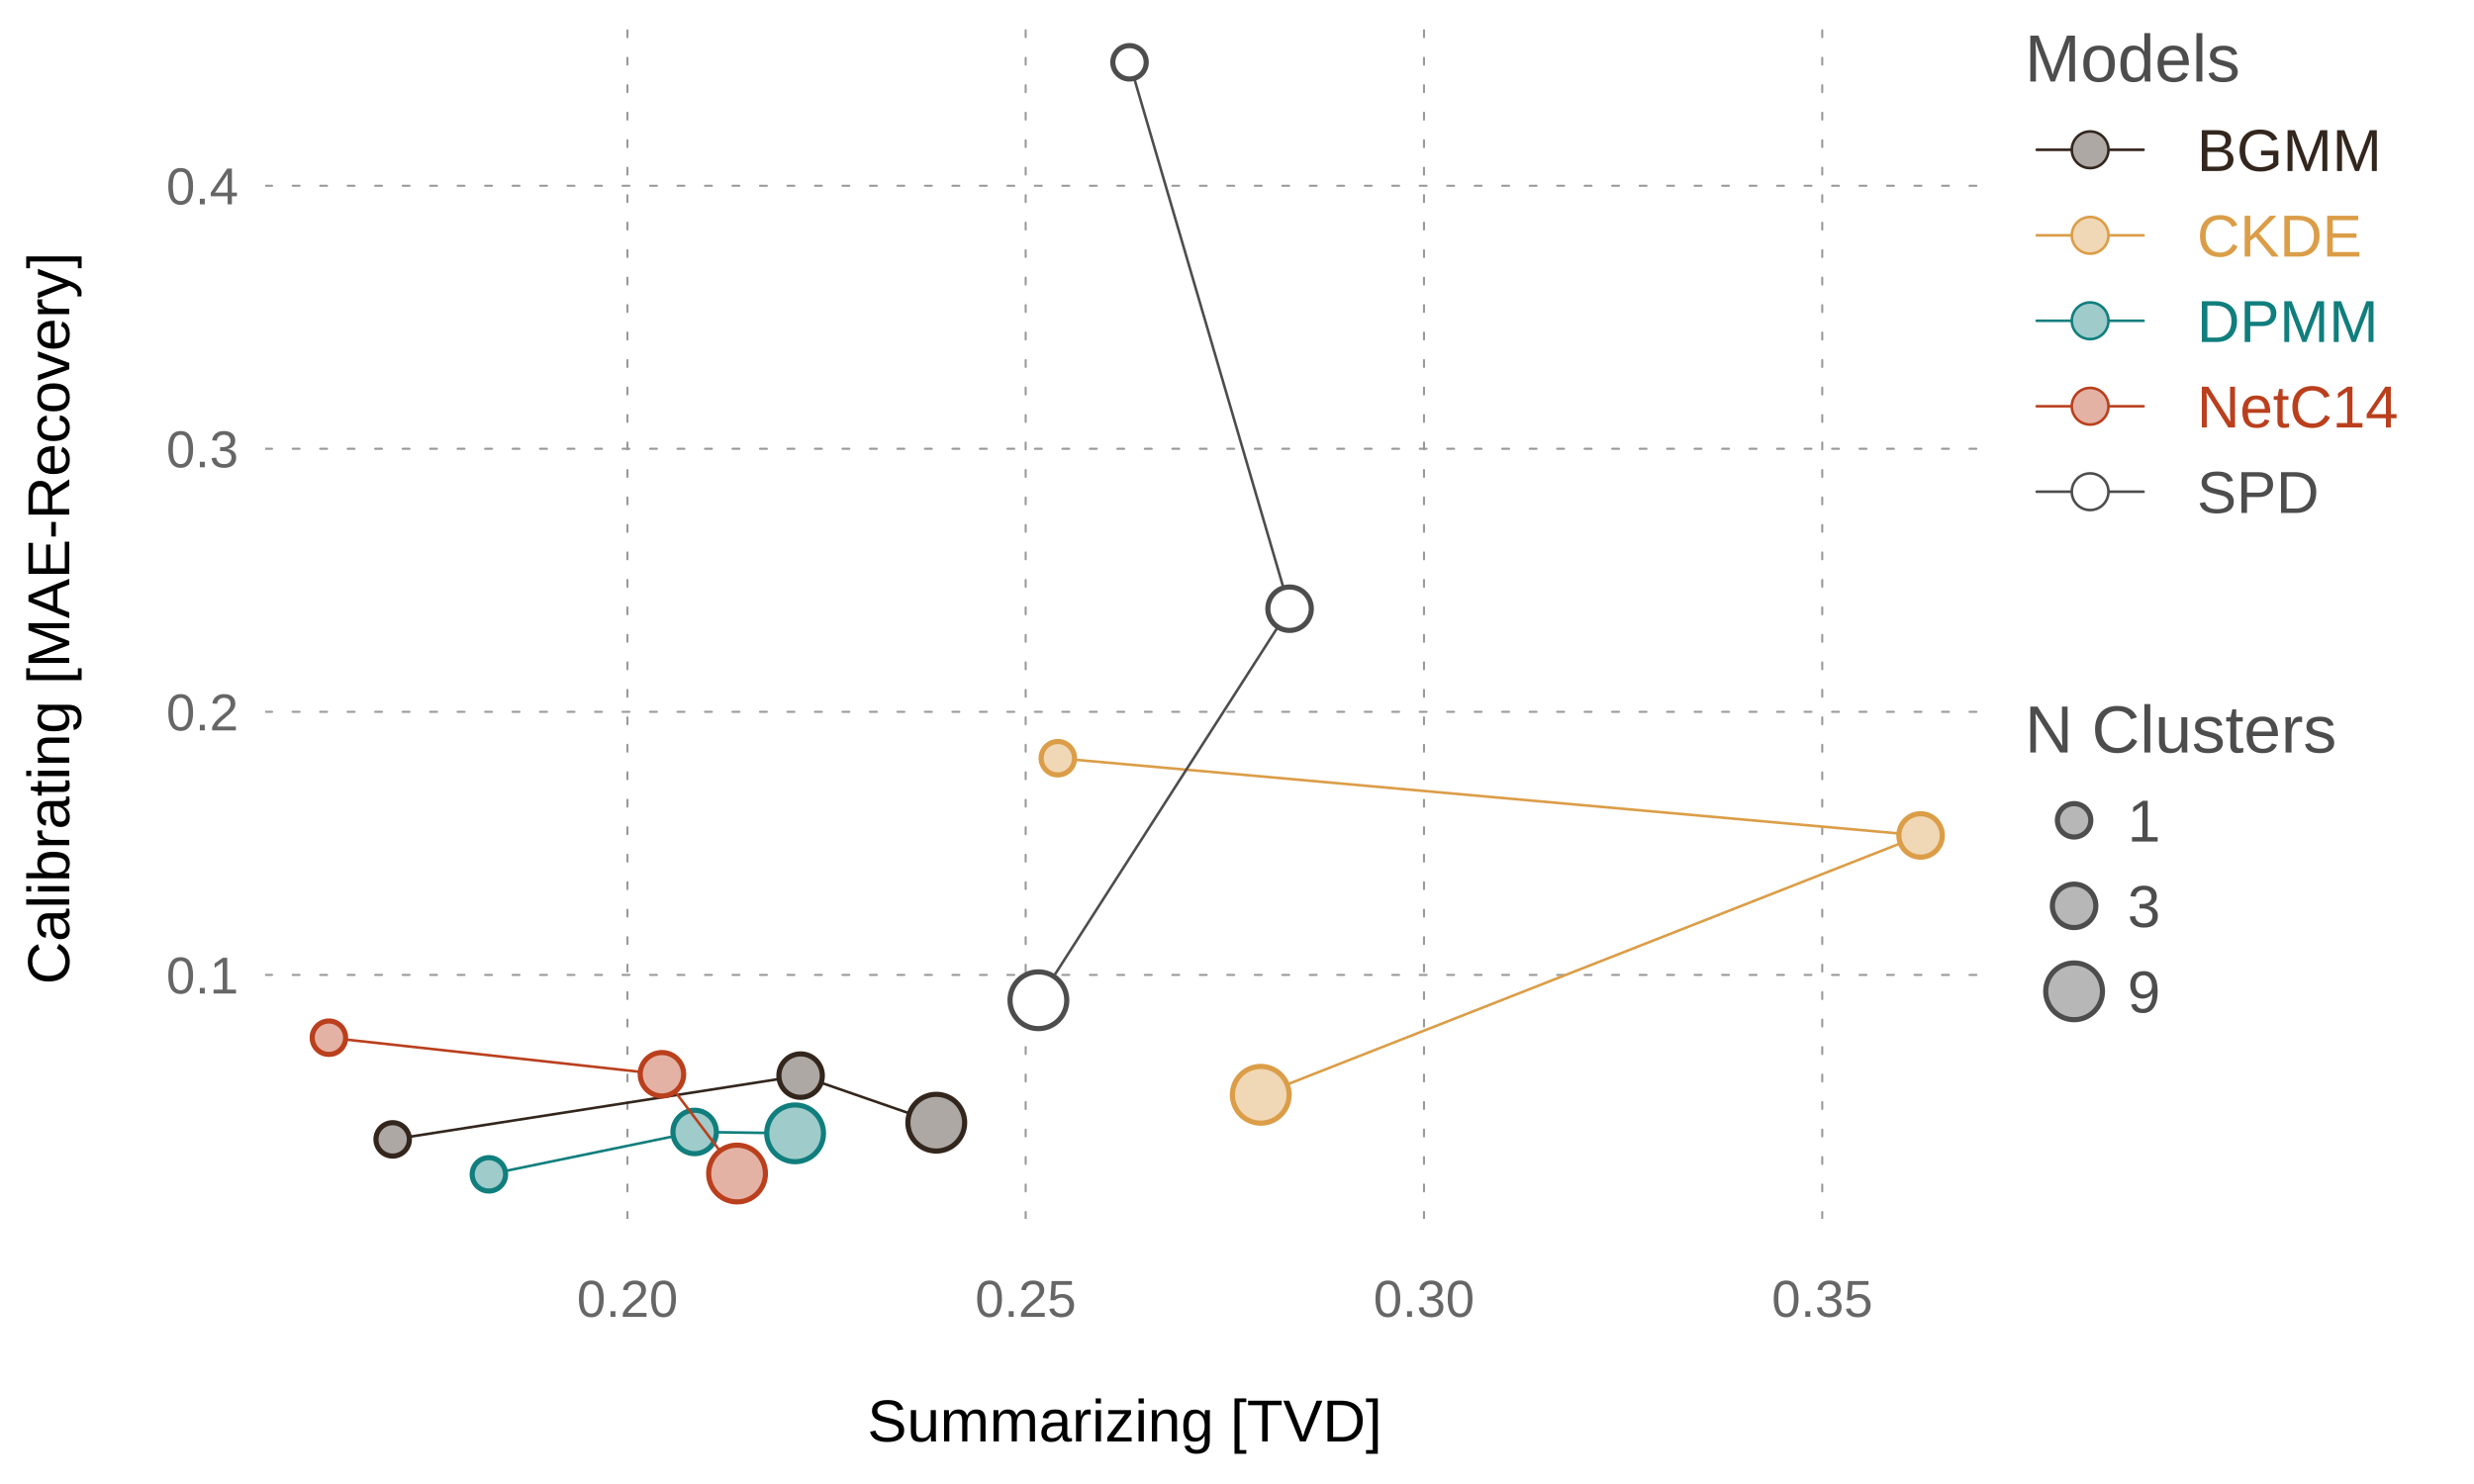
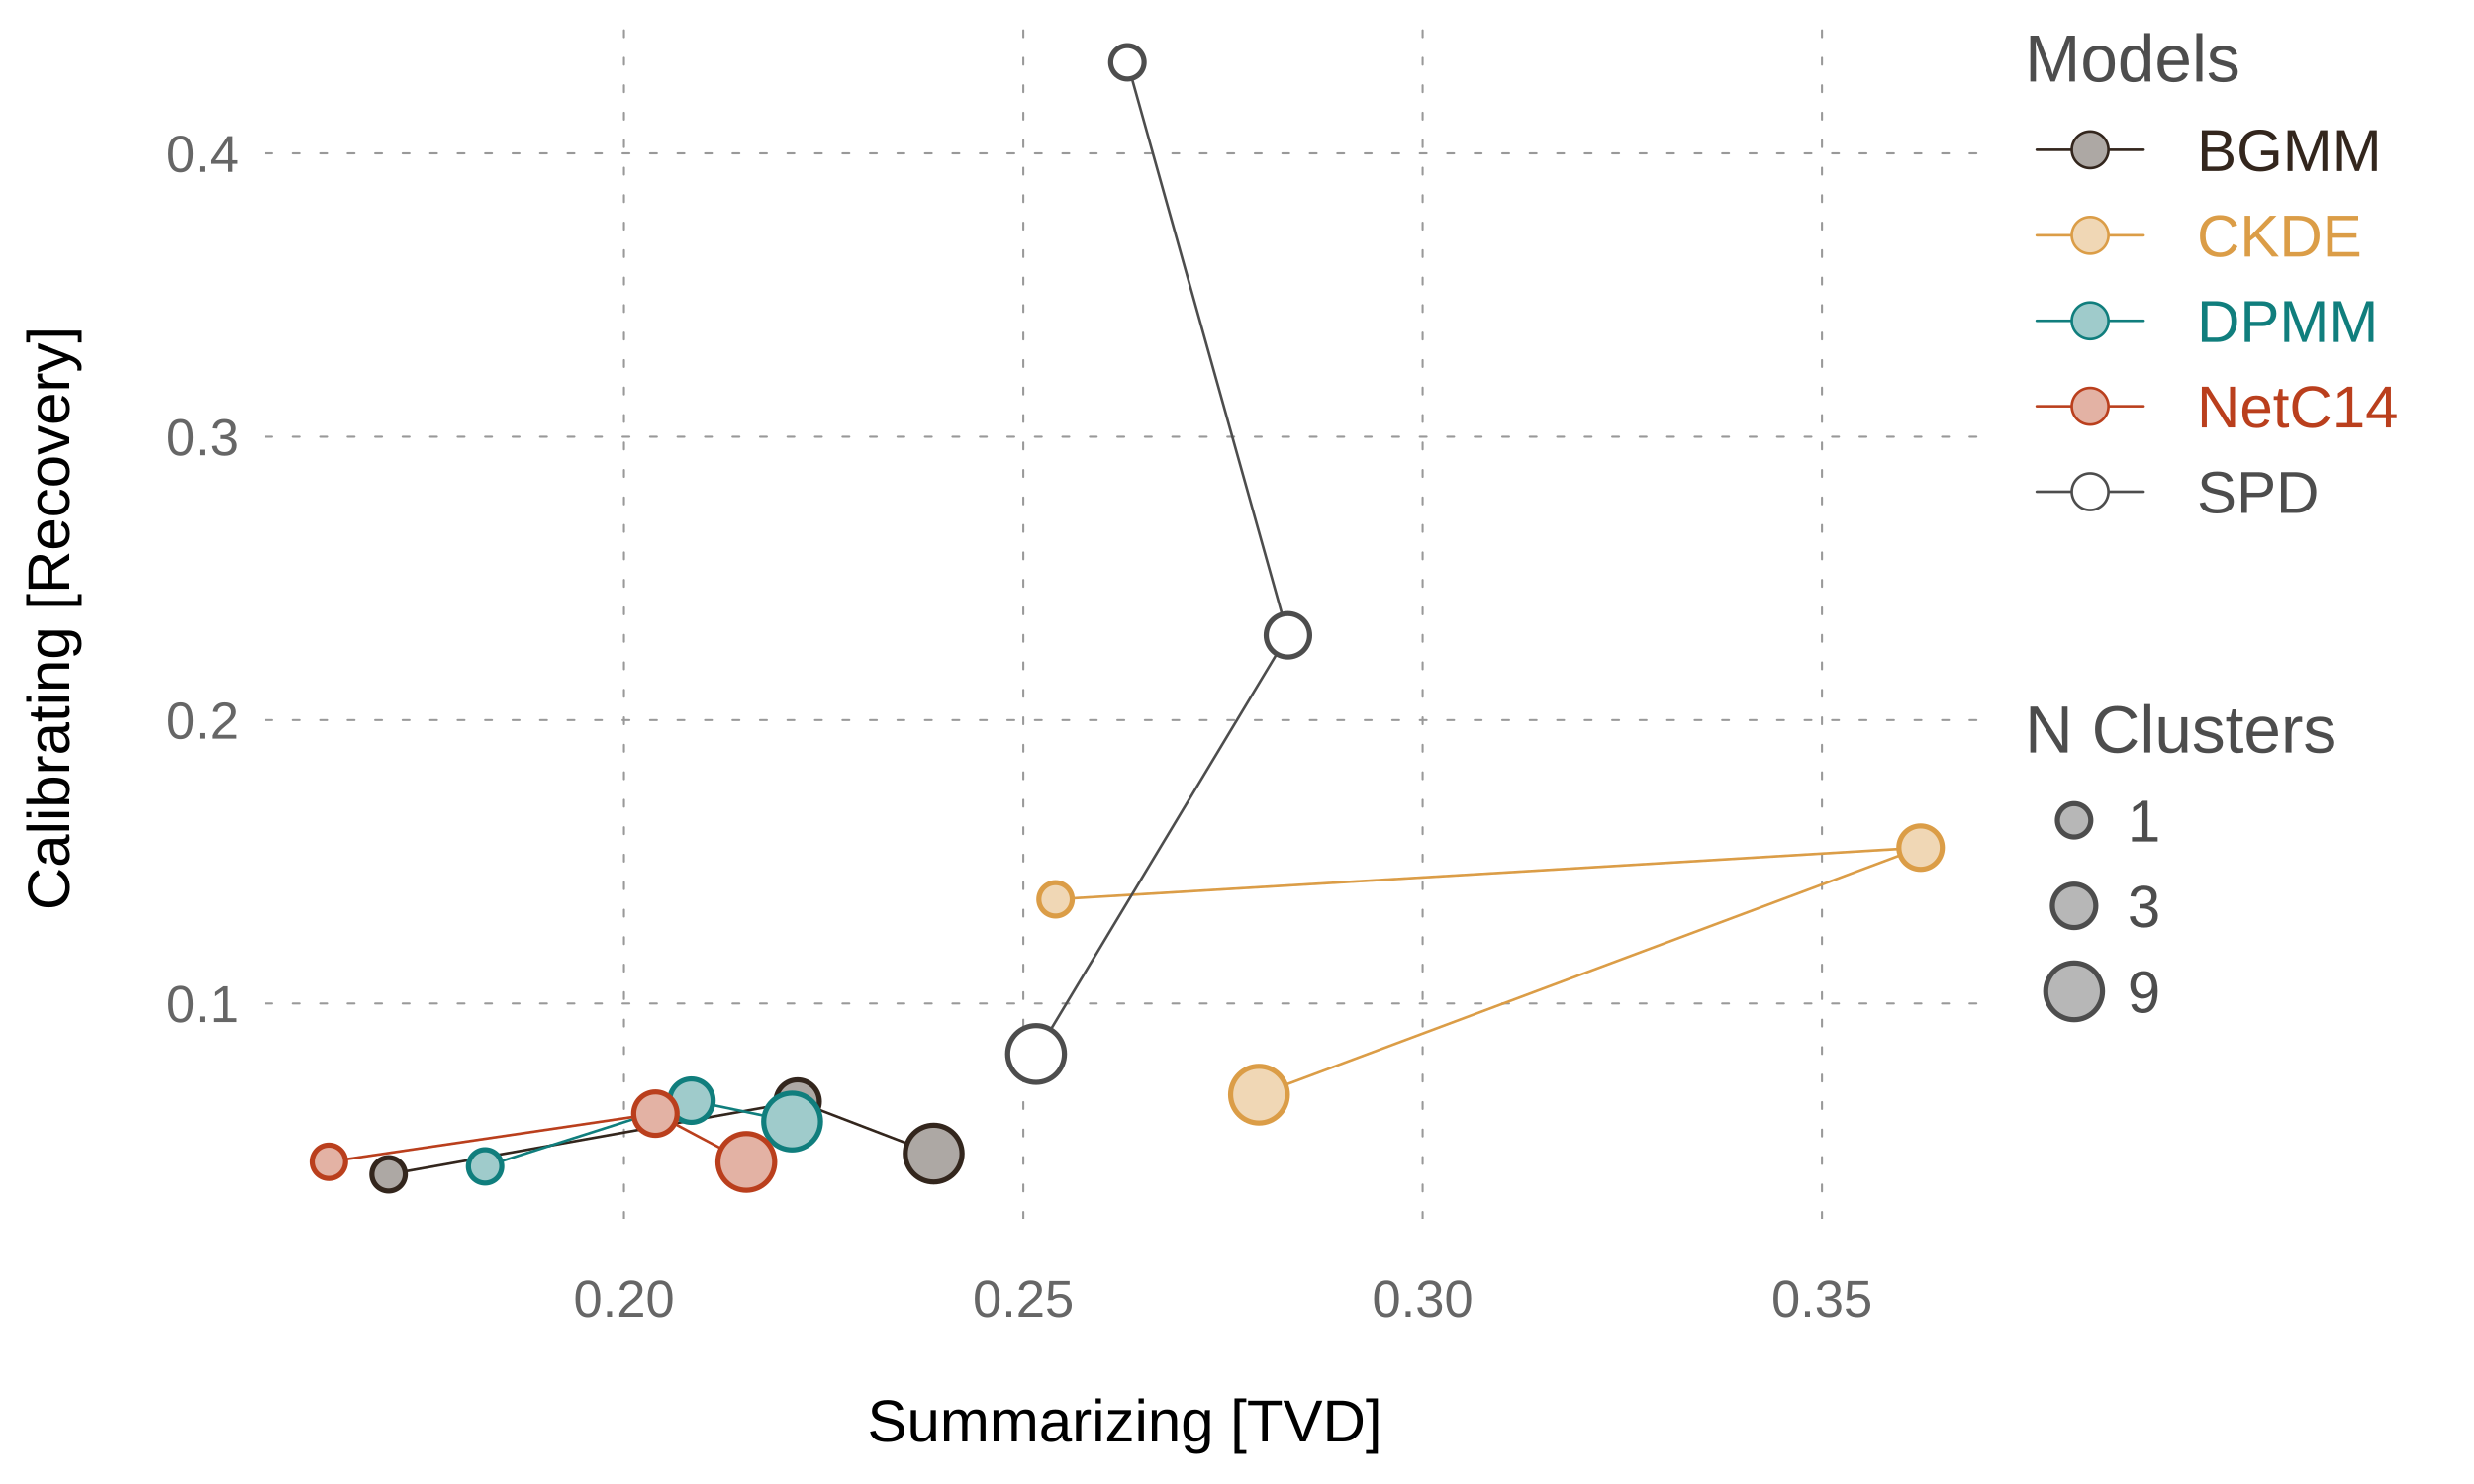
<svg xmlns="http://www.w3.org/2000/svg" width="360.00pt" height="216.00pt" viewBox="0 0 360.00 216.00">
  <g class="svglite">
    <defs>
      <style type="text/css">
    .svglite line, .svglite polyline, .svglite polygon, .svglite path, .svglite rect, .svglite circle {
      fill: none;
      stroke: #000000;
      stroke-linecap: round;
      stroke-linejoin: round;
      stroke-miterlimit: 10.00;
    }
    .svglite text {
      white-space: pre;
    }
    .svglite g.glyphgroup path {
      fill: inherit;
      stroke: none;
    }
  </style>
    </defs>
    <rect width="100%" height="100%" style="stroke: none; fill: #FFFFFF;" />
    <defs>
      <clipPath id="cpMC4wMHwzNjAuMDB8MC4wMHwyMTYuMDA=">
        <rect x="0.00" y="0.00" width="360.00" height="216.00" />
      </clipPath>
    </defs>
    <g clip-path="url(#cpMC4wMHwzNjAuMDB8MC4wMHwyMTYuMDA=)">
</g>
    <defs>
      <clipPath id="cpMzguNTl8Mjg4LjczfDIuNTl8MTc3LjQx">
        <rect x="38.59" y="2.59" width="250.14" height="174.82" />
      </clipPath>
    </defs>
    <g clip-path="url(#cpMzguNTl8Mjg4LjczfDIuNTl8MTc3LjQx)">
-       <line x1="38.59" y1="141.90" x2="288.73" y2="141.90" style="stroke-width: 0.30; stroke: #999999; stroke-dasharray: 1.00,3.00;" />
-       <line x1="38.59" y1="103.61" x2="288.73" y2="103.61" style="stroke-width: 0.30; stroke: #999999; stroke-dasharray: 1.00,3.00;" />
-       <line x1="38.59" y1="65.32" x2="288.73" y2="65.32" style="stroke-width: 0.30; stroke: #999999; stroke-dasharray: 1.00,3.00;" />
-       <line x1="38.59" y1="27.04" x2="288.73" y2="27.04" style="stroke-width: 0.30; stroke: #999999; stroke-dasharray: 1.00,3.00;" />
-       <line x1="91.30" y1="177.41" x2="91.30" y2="2.59" style="stroke-width: 0.30; stroke: #999999; stroke-dasharray: 1.00,3.00;" />
-       <line x1="149.25" y1="177.41" x2="149.25" y2="2.59" style="stroke-width: 0.30; stroke: #999999; stroke-dasharray: 1.00,3.00;" />
-       <line x1="207.21" y1="177.41" x2="207.21" y2="2.59" style="stroke-width: 0.30; stroke: #999999; stroke-dasharray: 1.00,3.00;" />
-       <line x1="265.16" y1="177.41" x2="265.16" y2="2.59" style="stroke-width: 0.30; stroke: #999999; stroke-dasharray: 1.00,3.00;" />
-       <polyline points="57.14,165.84 116.50,156.56 136.24,163.41 " style="stroke-width: 0.38; stroke: #33261D;" />
-       <circle cx="57.14" cy="165.84" r="2.43" style="stroke-width: 0.75; stroke: #33261D; fill: #ADA8A4;" />
-       <circle cx="116.50" cy="156.56" r="3.16" style="stroke-width: 0.75; stroke: #33261D; fill: #ADA8A4;" />
-       <circle cx="136.24" cy="163.41" r="4.13" style="stroke-width: 0.75; stroke: #33261D; fill: #ADA8A4;" />
-       <polyline points="153.93,110.36 279.47,121.60 183.46,159.35 " style="stroke-width: 0.38; stroke: #DB9D47;" />
-       <circle cx="153.93" cy="110.36" r="2.43" style="stroke-width: 0.75; stroke: #DB9D47; fill: #F0D7B5;" />
-       <circle cx="279.47" cy="121.60" r="3.16" style="stroke-width: 0.75; stroke: #DB9D47; fill: #F0D7B5;" />
-       <circle cx="183.46" cy="159.35" r="4.13" style="stroke-width: 0.75; stroke: #DB9D47; fill: #F0D7B5;" />
-       <polyline points="71.14,170.93 101.08,164.76 115.70,164.96 " style="stroke-width: 0.38; stroke: #107E7D;" />
-       <circle cx="71.14" cy="170.93" r="2.43" style="stroke-width: 0.75; stroke: #107E7D; fill: #9FCBCB;" />
-       <circle cx="101.08" cy="164.76" r="3.16" style="stroke-width: 0.75; stroke: #107E7D; fill: #9FCBCB;" />
-       <circle cx="115.70" cy="164.96" r="4.13" style="stroke-width: 0.75; stroke: #107E7D; fill: #9FCBCB;" />
-       <polyline points="47.86,151.04 96.32,156.36 107.25,170.81 " style="stroke-width: 0.38; stroke: #BA3F1D;" />
-       <circle cx="47.86" cy="151.04" r="2.43" style="stroke-width: 0.75; stroke: #BA3F1D; fill: #E3B2A4;" />
-       <circle cx="96.32" cy="156.36" r="3.16" style="stroke-width: 0.75; stroke: #BA3F1D; fill: #E3B2A4;" />
-       <circle cx="107.25" cy="170.81" r="4.13" style="stroke-width: 0.75; stroke: #BA3F1D; fill: #E3B2A4;" />
-       <polyline points="164.36,9.07 187.65,88.60 151.10,145.59 " style="stroke-width: 0.38; stroke: #4D4D4D;" />
-       <circle cx="164.36" cy="9.07" r="2.43" style="stroke-width: 0.75; stroke: #4D4D4D; fill: #FFFFFF;" />
-       <circle cx="187.65" cy="88.60" r="3.16" style="stroke-width: 0.75; stroke: #4D4D4D; fill: #FFFFFF;" />
-       <circle cx="151.10" cy="145.59" r="4.13" style="stroke-width: 0.75; stroke: #4D4D4D; fill: #FFFFFF;" />
+       <line x1="38.59" y1="146.06" x2="288.73" y2="146.06" style="stroke-width: 0.30; stroke: #999999; stroke-dasharray: 1.00,3.00;" />
+       <line x1="38.59" y1="104.81" x2="288.73" y2="104.81" style="stroke-width: 0.30; stroke: #999999; stroke-dasharray: 1.00,3.00;" />
+       <line x1="38.59" y1="63.57" x2="288.73" y2="63.57" style="stroke-width: 0.30; stroke: #999999; stroke-dasharray: 1.00,3.00;" />
+       <line x1="38.59" y1="22.32" x2="288.73" y2="22.32" style="stroke-width: 0.30; stroke: #999999; stroke-dasharray: 1.00,3.00;" />
+       <line x1="90.80" y1="177.41" x2="90.80" y2="2.59" style="stroke-width: 0.30; stroke: #999999; stroke-dasharray: 1.00,3.00;" />
+       <line x1="148.91" y1="177.41" x2="148.91" y2="2.59" style="stroke-width: 0.30; stroke: #999999; stroke-dasharray: 1.00,3.00;" />
+       <line x1="207.01" y1="177.41" x2="207.01" y2="2.59" style="stroke-width: 0.30; stroke: #999999; stroke-dasharray: 1.00,3.00;" />
+       <line x1="265.12" y1="177.41" x2="265.12" y2="2.59" style="stroke-width: 0.30; stroke: #999999; stroke-dasharray: 1.00,3.00;" />
+       <polyline points="56.55,170.93 116.06,160.33 135.86,167.91 " style="stroke-width: 0.38; stroke: #33261D;" />
+       <circle cx="56.55" cy="170.93" r="2.43" style="stroke-width: 0.75; stroke: #33261D; fill: #ADA8A4;" />
+       <circle cx="116.06" cy="160.33" r="3.16" style="stroke-width: 0.75; stroke: #33261D; fill: #ADA8A4;" />
+       <circle cx="135.86" cy="167.91" r="4.13" style="stroke-width: 0.75; stroke: #33261D; fill: #ADA8A4;" />
+       <polyline points="153.60,130.90 279.47,123.38 183.20,159.33 " style="stroke-width: 0.38; stroke: #DB9D47;" />
+       <circle cx="153.60" cy="130.90" r="2.43" style="stroke-width: 0.75; stroke: #DB9D47; fill: #F0D7B5;" />
+       <circle cx="279.47" cy="123.38" r="3.16" style="stroke-width: 0.75; stroke: #DB9D47; fill: #F0D7B5;" />
+       <circle cx="183.20" cy="159.33" r="4.13" style="stroke-width: 0.75; stroke: #DB9D47; fill: #F0D7B5;" />
+       <polyline points="70.59,169.77 100.61,160.20 115.26,163.24 " style="stroke-width: 0.38; stroke: #107E7D;" />
+       <circle cx="70.59" cy="169.77" r="2.43" style="stroke-width: 0.75; stroke: #107E7D; fill: #9FCBCB;" />
+       <circle cx="100.61" cy="160.20" r="3.16" style="stroke-width: 0.75; stroke: #107E7D; fill: #9FCBCB;" />
+       <circle cx="115.26" cy="163.24" r="4.13" style="stroke-width: 0.75; stroke: #107E7D; fill: #9FCBCB;" />
+       <polyline points="47.86,169.10 95.37,162.09 108.60,169.12 " style="stroke-width: 0.38; stroke: #BA3F1D;" />
+       <circle cx="47.86" cy="169.10" r="2.43" style="stroke-width: 0.75; stroke: #BA3F1D; fill: #E3B2A4;" />
+       <circle cx="95.37" cy="162.09" r="3.16" style="stroke-width: 0.75; stroke: #BA3F1D; fill: #E3B2A4;" />
+       <circle cx="108.60" cy="169.12" r="4.13" style="stroke-width: 0.75; stroke: #BA3F1D; fill: #E3B2A4;" />
+       <polyline points="164.05,9.07 187.41,92.47 150.76,153.41 " style="stroke-width: 0.38; stroke: #4D4D4D;" />
+       <circle cx="164.05" cy="9.07" r="2.43" style="stroke-width: 0.75; stroke: #4D4D4D; fill: #FFFFFF;" />
+       <circle cx="187.41" cy="92.47" r="3.16" style="stroke-width: 0.75; stroke: #4D4D4D; fill: #FFFFFF;" />
+       <circle cx="150.76" cy="153.41" r="4.13" style="stroke-width: 0.75; stroke: #4D4D4D; fill: #FFFFFF;" />
    </g>
    <g clip-path="url(#cpMC4wMHwzNjAuMDB8MC4wMHwyMTYuMDA=)">
-       <text x="91.30" y="191.66" text-anchor="middle" style="font-size: 7.56px;fill: #666666; font-family: &quot;Arial&quot;;" textLength="14.70px" lengthAdjust="spacingAndGlyphs">0.20</text>
-       <text x="149.25" y="191.66" text-anchor="middle" style="font-size: 7.56px;fill: #666666; font-family: &quot;Arial&quot;;" textLength="14.70px" lengthAdjust="spacingAndGlyphs">0.25</text>
-       <text x="207.21" y="191.66" text-anchor="middle" style="font-size: 7.56px;fill: #666666; font-family: &quot;Arial&quot;;" textLength="14.70px" lengthAdjust="spacingAndGlyphs">0.30</text>
-       <text x="265.16" y="191.66" text-anchor="middle" style="font-size: 7.56px;fill: #666666; font-family: &quot;Arial&quot;;" textLength="14.70px" lengthAdjust="spacingAndGlyphs">0.35</text>
-       <text x="34.70" y="144.60" text-anchor="end" style="font-size: 7.56px;fill: #666666; font-family: &quot;Arial&quot;;" textLength="10.50px" lengthAdjust="spacingAndGlyphs">0.1</text>
-       <text x="34.70" y="106.31" text-anchor="end" style="font-size: 7.56px;fill: #666666; font-family: &quot;Arial&quot;;" textLength="10.50px" lengthAdjust="spacingAndGlyphs">0.2</text>
-       <text x="34.70" y="68.02" text-anchor="end" style="font-size: 7.56px;fill: #666666; font-family: &quot;Arial&quot;;" textLength="10.50px" lengthAdjust="spacingAndGlyphs">0.3</text>
-       <text x="34.70" y="29.74" text-anchor="end" style="font-size: 7.56px;fill: #666666; font-family: &quot;Arial&quot;;" textLength="10.50px" lengthAdjust="spacingAndGlyphs">0.4</text>
+       <text x="90.80" y="191.66" text-anchor="middle" style="font-size: 7.56px;fill: #666666; font-family: &quot;Arial&quot;;" textLength="14.70px" lengthAdjust="spacingAndGlyphs">0.20</text>
+       <text x="148.91" y="191.66" text-anchor="middle" style="font-size: 7.56px;fill: #666666; font-family: &quot;Arial&quot;;" textLength="14.70px" lengthAdjust="spacingAndGlyphs">0.25</text>
+       <text x="207.01" y="191.66" text-anchor="middle" style="font-size: 7.56px;fill: #666666; font-family: &quot;Arial&quot;;" textLength="14.70px" lengthAdjust="spacingAndGlyphs">0.30</text>
+       <text x="265.12" y="191.66" text-anchor="middle" style="font-size: 7.56px;fill: #666666; font-family: &quot;Arial&quot;;" textLength="14.70px" lengthAdjust="spacingAndGlyphs">0.35</text>
+       <text x="34.70" y="148.76" text-anchor="end" style="font-size: 7.56px;fill: #666666; font-family: &quot;Arial&quot;;" textLength="10.50px" lengthAdjust="spacingAndGlyphs">0.1</text>
+       <text x="34.70" y="107.51" text-anchor="end" style="font-size: 7.56px;fill: #666666; font-family: &quot;Arial&quot;;" textLength="10.50px" lengthAdjust="spacingAndGlyphs">0.2</text>
+       <text x="34.70" y="66.27" text-anchor="end" style="font-size: 7.56px;fill: #666666; font-family: &quot;Arial&quot;;" textLength="10.50px" lengthAdjust="spacingAndGlyphs">0.3</text>
+       <text x="34.70" y="25.02" text-anchor="end" style="font-size: 7.56px;fill: #666666; font-family: &quot;Arial&quot;;" textLength="10.50px" lengthAdjust="spacingAndGlyphs">0.4</text>
    </g>
    <defs>
      <clipPath id="cpMi41OXwyODguNzN8Mi41OXwyMTMuNDE=">
        <rect x="2.59" y="2.59" width="286.14" height="210.82" />
      </clipPath>
    </defs>
    <g clip-path="url(#cpMi41OXwyODguNzN8Mi41OXwyMTMuNDE=)">
      <text x="163.66" y="209.81" text-anchor="middle" style="font-size: 8.64px; font-family: &quot;Arial&quot;;" textLength="74.77px" lengthAdjust="spacingAndGlyphs">Summarizing [TVD]</text>
-       <text transform="translate(10.08,90.00) rotate(-90)" text-anchor="middle" style="font-size: 8.64px; font-family: &quot;Arial&quot;;" textLength="106.42px" lengthAdjust="spacingAndGlyphs">Calibrating [MAE-Recovery]</text>
+       <text transform="translate(10.08,90.00) rotate(-90)" text-anchor="middle" style="font-size: 8.64px; font-family: &quot;Arial&quot;;" textLength="84.86px" lengthAdjust="spacingAndGlyphs">Calibrating [Recovery]</text>
    </g>
    <defs>
      <clipPath id="cpMjkxLjYwfDM1Ny40MXwyLjU5fDIxMy40MQ==">
        <rect x="291.60" y="2.59" width="65.81" height="210.82" />
      </clipPath>
    </defs>
    <g clip-path="url(#cpMjkxLjYwfDM1Ny40MXwyLjU5fDIxMy40MQ==)">
      <line x1="296.37" y1="21.80" x2="311.92" y2="21.80" style="stroke-width: 0.38; stroke: #33261D;" />
      <line x1="296.37" y1="34.25" x2="311.92" y2="34.25" style="stroke-width: 0.38; stroke: #DB9D47;" />
      <line x1="296.37" y1="46.69" x2="311.92" y2="46.69" style="stroke-width: 0.38; stroke: #107E7D;" />
      <line x1="296.37" y1="59.13" x2="311.92" y2="59.13" style="stroke-width: 0.38; stroke: #BA3F1D;" />
      <line x1="296.37" y1="71.57" x2="311.92" y2="71.57" style="stroke-width: 0.38; stroke: #4D4D4D;" />
      <circle cx="304.14" cy="21.80" r="2.67" style="stroke-width: 0.38; stroke: #33261D; fill: #ADA8A4;" />
      <circle cx="304.14" cy="34.25" r="2.67" style="stroke-width: 0.38; stroke: #DB9D47; fill: #F0D7B5;" />
      <circle cx="304.14" cy="46.69" r="2.67" style="stroke-width: 0.38; stroke: #107E7D; fill: #9FCBCB;" />
      <circle cx="304.14" cy="59.13" r="2.67" style="stroke-width: 0.38; stroke: #BA3F1D; fill: #E3B2A4;" />
      <circle cx="304.14" cy="71.57" r="2.67" style="stroke-width: 0.38; stroke: #4D4D4D; fill: #FFFFFF;" />
      <text x="319.69" y="24.89" style="font-size: 8.64px;fill: #33261D; font-family: &quot;Arial&quot;;" textLength="26.83px" lengthAdjust="spacingAndGlyphs">BGMM</text>
      <text x="319.69" y="37.34" style="font-size: 8.64px;fill: #DB9D47; font-family: &quot;Arial&quot;;" textLength="23.97px" lengthAdjust="spacingAndGlyphs">CKDE</text>
      <text x="319.69" y="49.78" style="font-size: 8.64px;fill: #107E7D; font-family: &quot;Arial&quot;;" textLength="26.36px" lengthAdjust="spacingAndGlyphs">DPMM</text>
      <text x="319.69" y="62.22" style="font-size: 8.64px;fill: #BA3F1D; font-family: &quot;Arial&quot;;" textLength="29.25px" lengthAdjust="spacingAndGlyphs">NetC14</text>
      <text x="319.69" y="74.66" style="font-size: 8.64px;fill: #4D4D4D; font-family: &quot;Arial&quot;;" textLength="17.73px" lengthAdjust="spacingAndGlyphs">SPD</text>
      <text x="294.64" y="11.87" style="font-size: 9.72px;fill: #4D4D4D; font-family: &quot;Arial&quot;;" textLength="31.33px" lengthAdjust="spacingAndGlyphs">Models</text>
      <circle cx="301.81" cy="119.40" r="2.43" style="stroke-width: 0.75; stroke: #4D4D4D; fill: #B7B7B7;" />
      <circle cx="301.81" cy="131.85" r="3.16" style="stroke-width: 0.75; stroke: #4D4D4D; fill: #B7B7B7;" />
      <circle cx="301.81" cy="144.29" r="4.13" style="stroke-width: 0.75; stroke: #4D4D4D; fill: #B7B7B7;" />
      <text x="309.58" y="122.49" style="font-size: 8.64px;fill: #4D4D4D; font-family: &quot;Arial&quot;;" textLength="4.80px" lengthAdjust="spacingAndGlyphs">1</text>
      <text x="309.58" y="134.94" style="font-size: 8.64px;fill: #4D4D4D; font-family: &quot;Arial&quot;;" textLength="4.80px" lengthAdjust="spacingAndGlyphs">3</text>
      <text x="309.58" y="147.38" style="font-size: 8.64px;fill: #4D4D4D; font-family: &quot;Arial&quot;;" textLength="4.80px" lengthAdjust="spacingAndGlyphs">9</text>
      <text x="294.64" y="109.53" style="font-size: 9.72px;fill: #4D4D4D; font-family: &quot;Arial&quot;;" textLength="45.36px" lengthAdjust="spacingAndGlyphs">N Clusters</text>
    </g>
  </g>
</svg>
